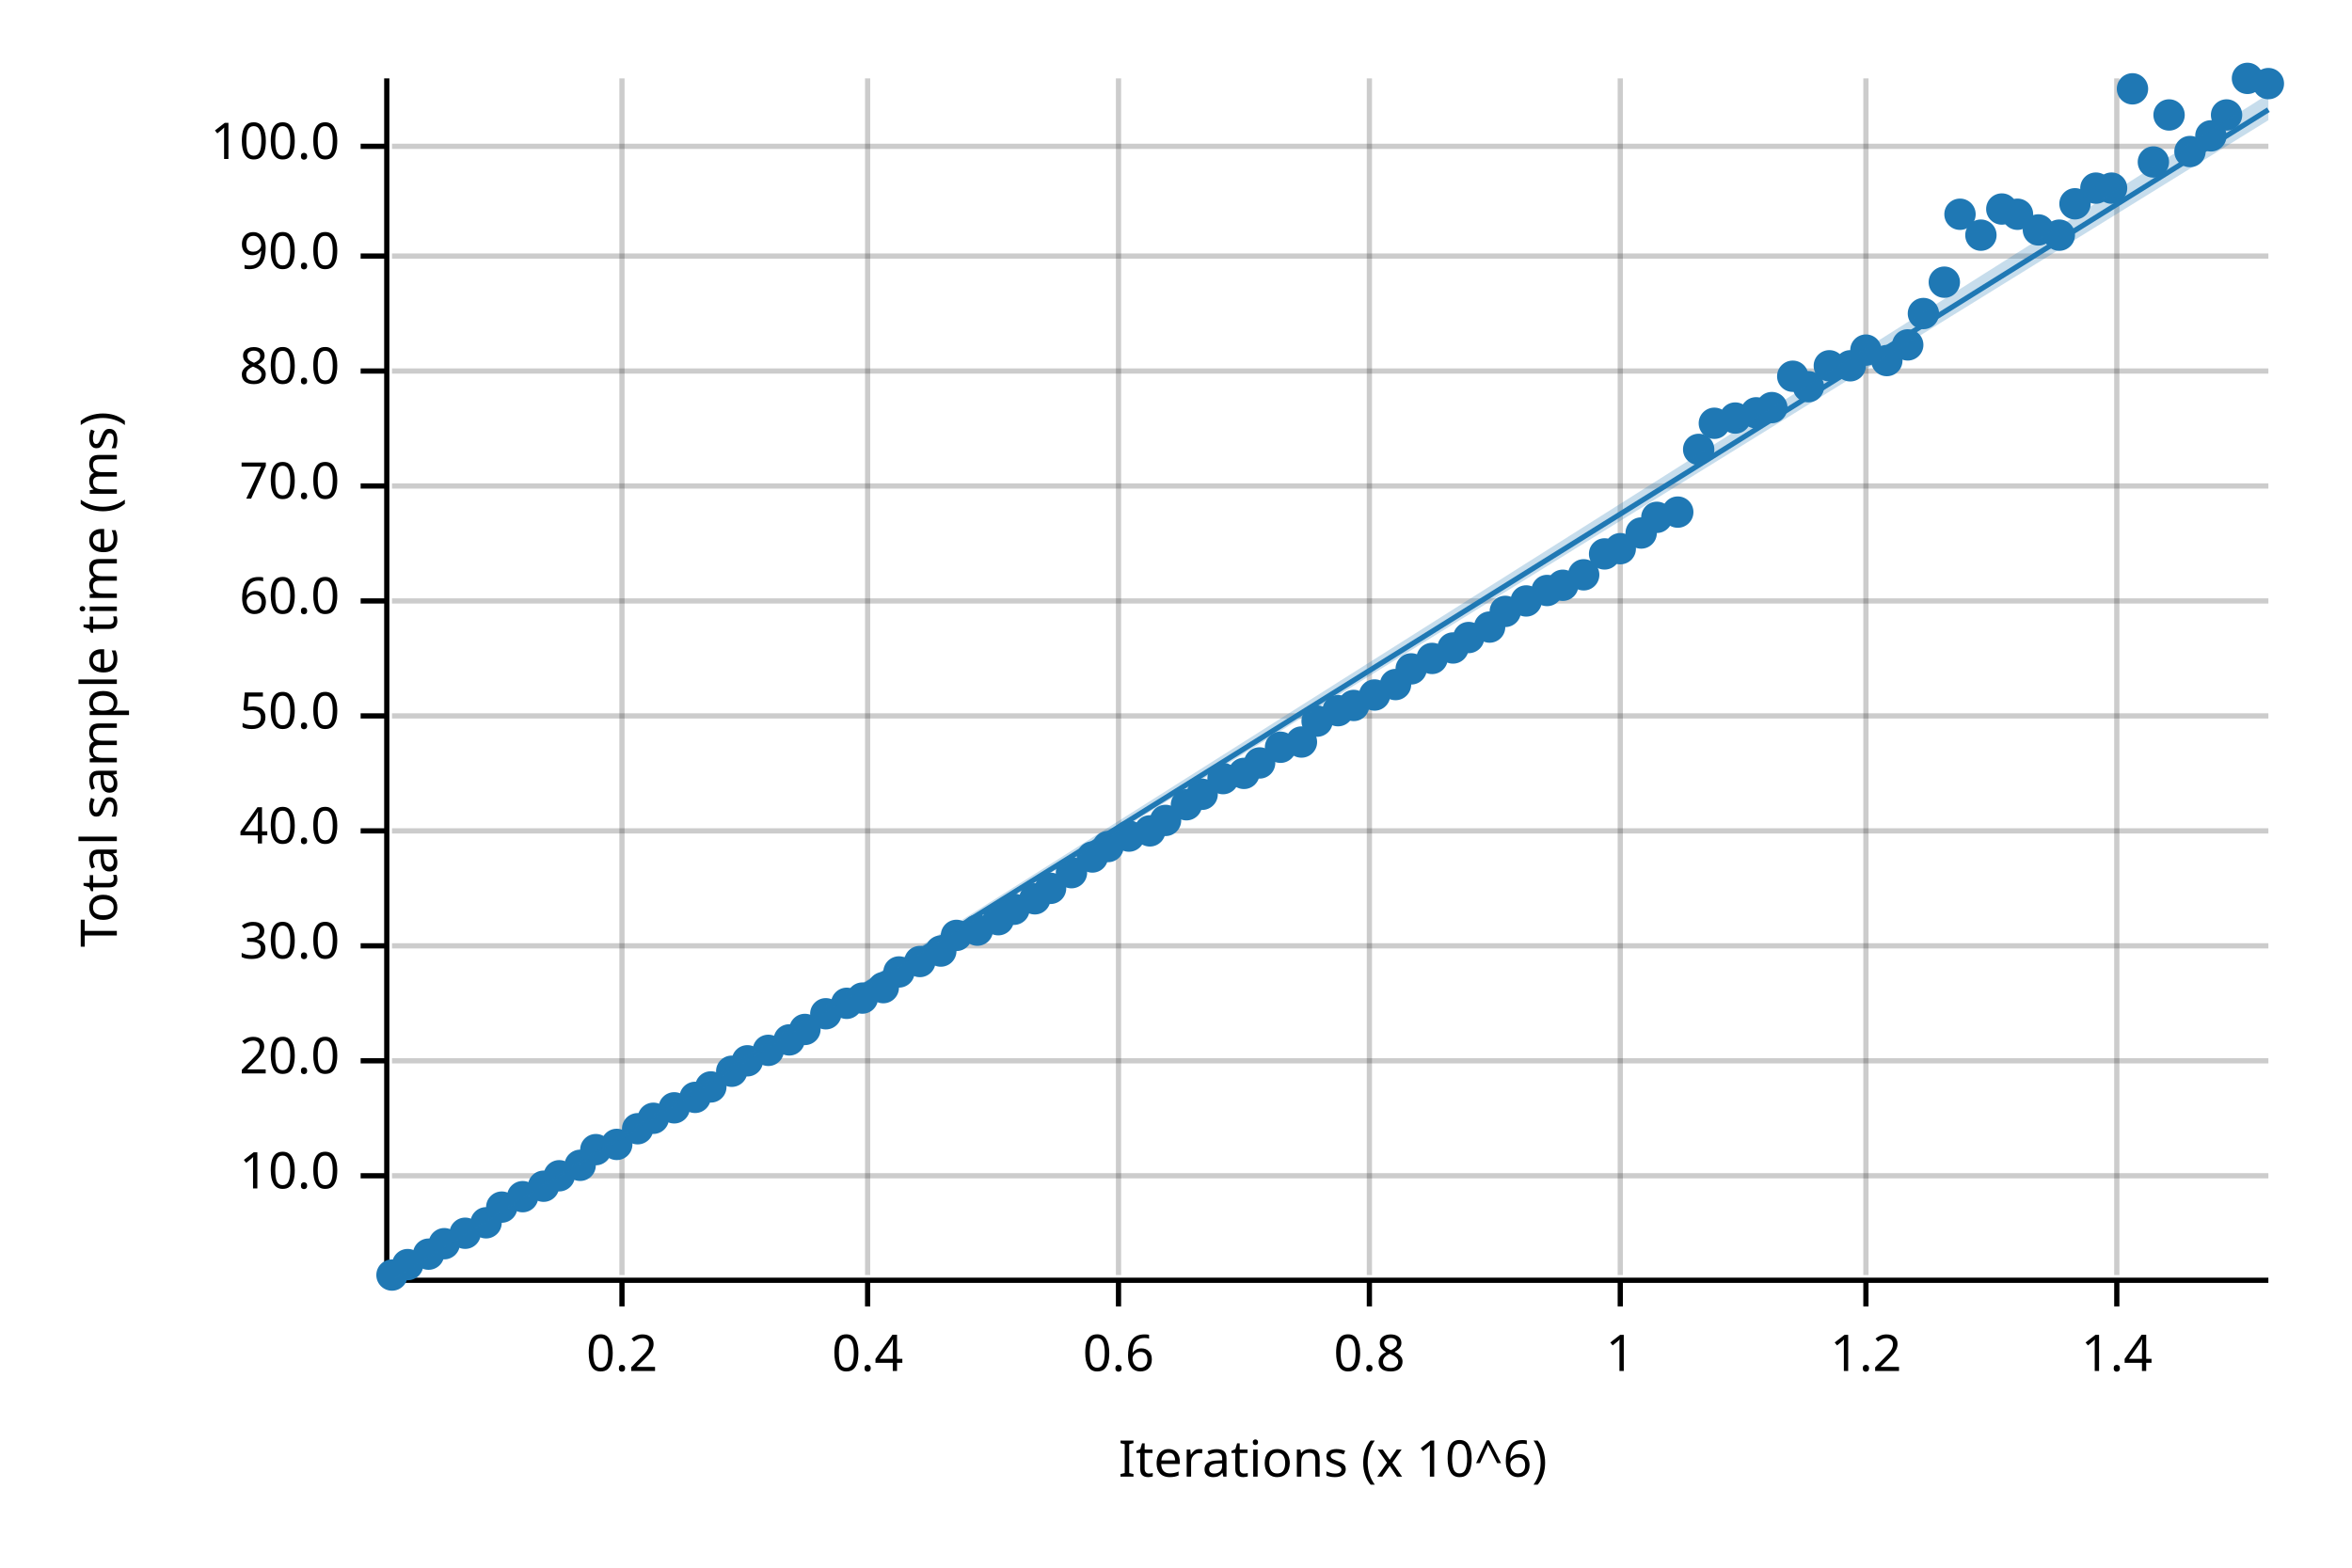
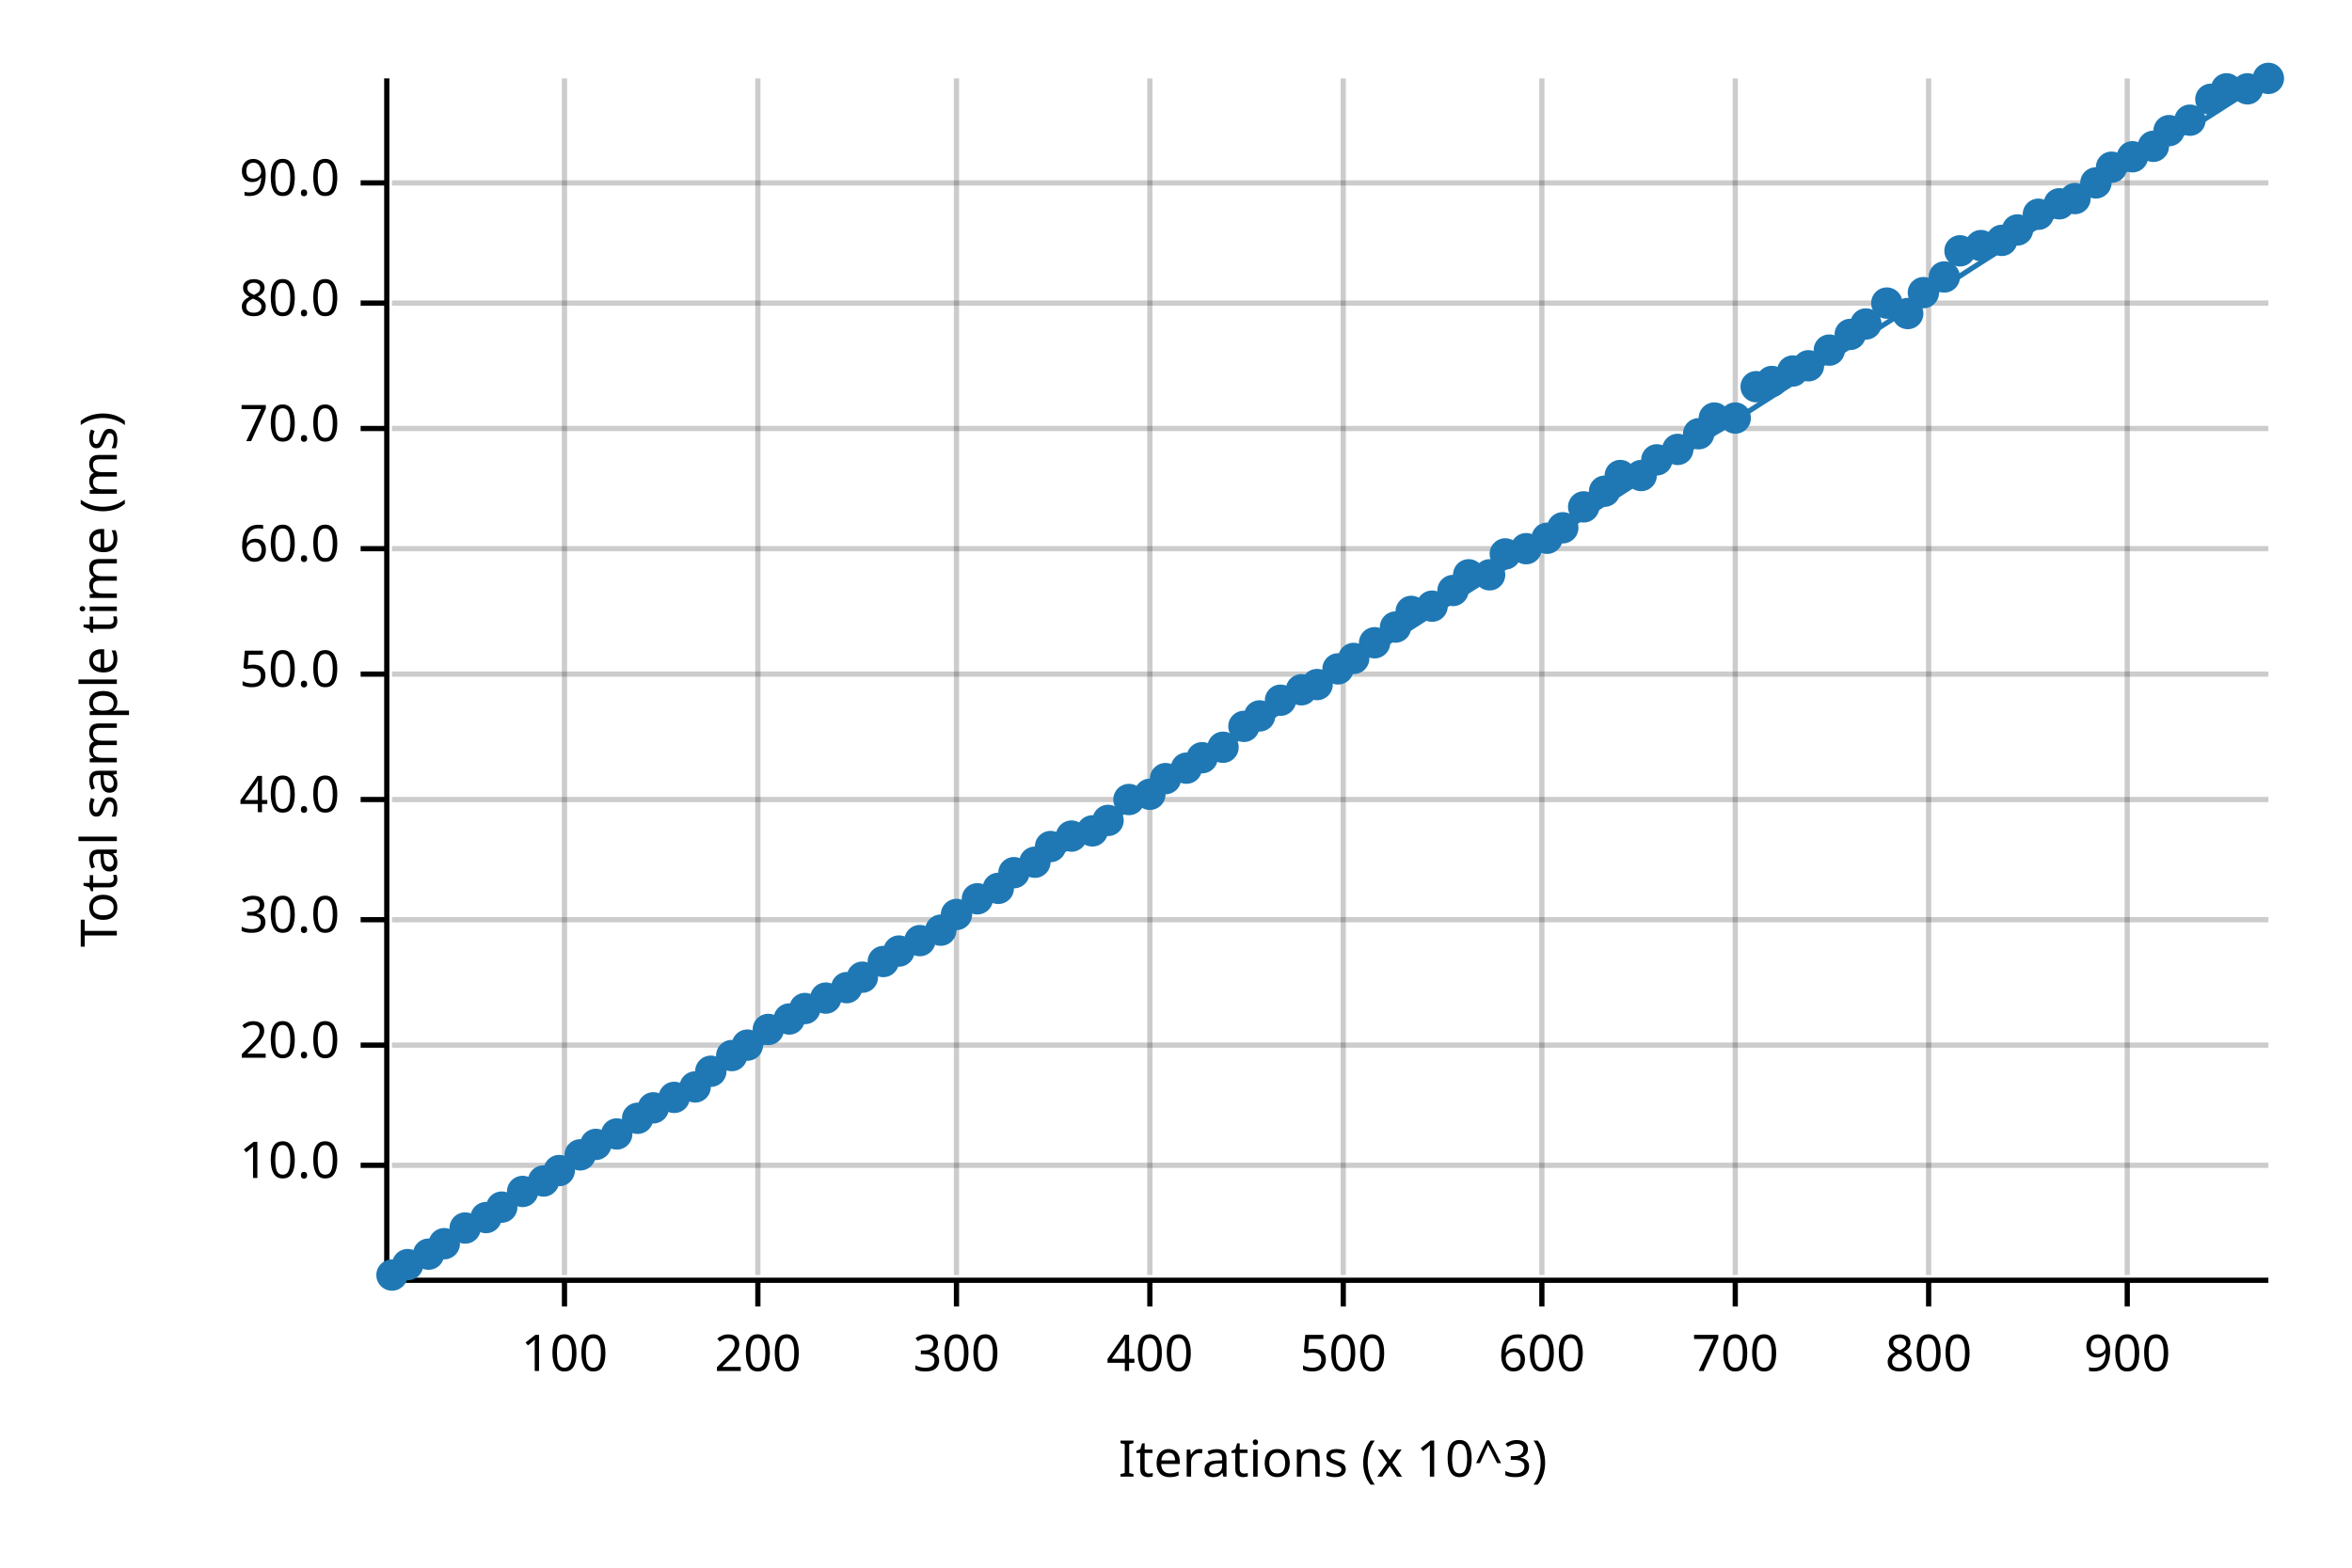
<svg xmlns="http://www.w3.org/2000/svg" width="450" height="300" viewBox="0 0 450 300">
  <text x="15" y="130" dy="0.76em" text-anchor="middle" font-family="sans-serif" font-size="9.677" opacity="1" fill="#000000" transform="rotate(270, 15, 130)">
Total sample time (ms)
</text>
  <text x="255" y="285" dy="-0.5ex" text-anchor="middle" font-family="sans-serif" font-size="9.677" opacity="1" fill="#000000">
- Iterations (x 10^6)
- </text>
-   <line opacity="0.2" stroke="#000000" stroke-width="1" x1="119" y1="244" x2="119" y2="15" />
-   <line opacity="0.2" stroke="#000000" stroke-width="1" x1="166" y1="244" x2="166" y2="15" />
-   <line opacity="0.2" stroke="#000000" stroke-width="1" x1="214" y1="244" x2="214" y2="15" />
-   <line opacity="0.2" stroke="#000000" stroke-width="1" x1="262" y1="244" x2="262" y2="15" />
-   <line opacity="0.2" stroke="#000000" stroke-width="1" x1="310" y1="244" x2="310" y2="15" />
-   <line opacity="0.2" stroke="#000000" stroke-width="1" x1="357" y1="244" x2="357" y2="15" />
-   <line opacity="0.2" stroke="#000000" stroke-width="1" x1="405" y1="244" x2="405" y2="15" />
-   <line opacity="0.2" stroke="#000000" stroke-width="1" x1="75" y1="225" x2="434" y2="225" />
-   <line opacity="0.2" stroke="#000000" stroke-width="1" x1="75" y1="203" x2="434" y2="203" />
-   <line opacity="0.2" stroke="#000000" stroke-width="1" x1="75" y1="181" x2="434" y2="181" />
-   <line opacity="0.2" stroke="#000000" stroke-width="1" x1="75" y1="159" x2="434" y2="159" />
-   <line opacity="0.2" stroke="#000000" stroke-width="1" x1="75" y1="137" x2="434" y2="137" />
-   <line opacity="0.2" stroke="#000000" stroke-width="1" x1="75" y1="115" x2="434" y2="115" />
-   <line opacity="0.2" stroke="#000000" stroke-width="1" x1="75" y1="93" x2="434" y2="93" />
-   <line opacity="0.2" stroke="#000000" stroke-width="1" x1="75" y1="71" x2="434" y2="71" />
-   <line opacity="0.2" stroke="#000000" stroke-width="1" x1="75" y1="49" x2="434" y2="49" />
-   <line opacity="0.2" stroke="#000000" stroke-width="1" x1="75" y1="28" x2="434" y2="28" />
+ Iterations (x 10^3)
+ </text>
+   <line opacity="0.2" stroke="#000000" stroke-width="1" x1="108" y1="244" x2="108" y2="15" />
+   <line opacity="0.2" stroke="#000000" stroke-width="1" x1="145" y1="244" x2="145" y2="15" />
+   <line opacity="0.2" stroke="#000000" stroke-width="1" x1="183" y1="244" x2="183" y2="15" />
+   <line opacity="0.2" stroke="#000000" stroke-width="1" x1="220" y1="244" x2="220" y2="15" />
+   <line opacity="0.2" stroke="#000000" stroke-width="1" x1="257" y1="244" x2="257" y2="15" />
+   <line opacity="0.2" stroke="#000000" stroke-width="1" x1="295" y1="244" x2="295" y2="15" />
+   <line opacity="0.2" stroke="#000000" stroke-width="1" x1="332" y1="244" x2="332" y2="15" />
+   <line opacity="0.2" stroke="#000000" stroke-width="1" x1="369" y1="244" x2="369" y2="15" />
+   <line opacity="0.2" stroke="#000000" stroke-width="1" x1="407" y1="244" x2="407" y2="15" />
+   <line opacity="0.2" stroke="#000000" stroke-width="1" x1="75" y1="223" x2="434" y2="223" />
+   <line opacity="0.2" stroke="#000000" stroke-width="1" x1="75" y1="200" x2="434" y2="200" />
+   <line opacity="0.2" stroke="#000000" stroke-width="1" x1="75" y1="176" x2="434" y2="176" />
+   <line opacity="0.2" stroke="#000000" stroke-width="1" x1="75" y1="153" x2="434" y2="153" />
+   <line opacity="0.2" stroke="#000000" stroke-width="1" x1="75" y1="129" x2="434" y2="129" />
+   <line opacity="0.2" stroke="#000000" stroke-width="1" x1="75" y1="105" x2="434" y2="105" />
+   <line opacity="0.2" stroke="#000000" stroke-width="1" x1="75" y1="82" x2="434" y2="82" />
+   <line opacity="0.2" stroke="#000000" stroke-width="1" x1="75" y1="58" x2="434" y2="58" />
+   <line opacity="0.2" stroke="#000000" stroke-width="1" x1="75" y1="35" x2="434" y2="35" />
  <polyline fill="none" opacity="1" stroke="#000000" stroke-width="1" points="74,15 74,244 " />
-   <text x="65" y="225" dy="0.5ex" text-anchor="end" font-family="sans-serif" font-size="9.677" opacity="1" fill="#000000">
+   <text x="65" y="223" dy="0.5ex" text-anchor="end" font-family="sans-serif" font-size="9.677" opacity="1" fill="#000000">
10.0
</text>
-   <polyline fill="none" opacity="1" stroke="#000000" stroke-width="1" points="69,225 74,225 " />
-   <text x="65" y="203" dy="0.5ex" text-anchor="end" font-family="sans-serif" font-size="9.677" opacity="1" fill="#000000">
+   <polyline fill="none" opacity="1" stroke="#000000" stroke-width="1" points="69,223 74,223 " />
+   <text x="65" y="200" dy="0.5ex" text-anchor="end" font-family="sans-serif" font-size="9.677" opacity="1" fill="#000000">
20.0
</text>
-   <polyline fill="none" opacity="1" stroke="#000000" stroke-width="1" points="69,203 74,203 " />
-   <text x="65" y="181" dy="0.5ex" text-anchor="end" font-family="sans-serif" font-size="9.677" opacity="1" fill="#000000">
+   <polyline fill="none" opacity="1" stroke="#000000" stroke-width="1" points="69,200 74,200 " />
+   <text x="65" y="176" dy="0.5ex" text-anchor="end" font-family="sans-serif" font-size="9.677" opacity="1" fill="#000000">
30.0
</text>
-   <polyline fill="none" opacity="1" stroke="#000000" stroke-width="1" points="69,181 74,181 " />
-   <text x="65" y="159" dy="0.5ex" text-anchor="end" font-family="sans-serif" font-size="9.677" opacity="1" fill="#000000">
+   <polyline fill="none" opacity="1" stroke="#000000" stroke-width="1" points="69,176 74,176 " />
+   <text x="65" y="153" dy="0.5ex" text-anchor="end" font-family="sans-serif" font-size="9.677" opacity="1" fill="#000000">
40.0
</text>
-   <polyline fill="none" opacity="1" stroke="#000000" stroke-width="1" points="69,159 74,159 " />
-   <text x="65" y="137" dy="0.5ex" text-anchor="end" font-family="sans-serif" font-size="9.677" opacity="1" fill="#000000">
+   <polyline fill="none" opacity="1" stroke="#000000" stroke-width="1" points="69,153 74,153 " />
+   <text x="65" y="129" dy="0.5ex" text-anchor="end" font-family="sans-serif" font-size="9.677" opacity="1" fill="#000000">
50.0
</text>
-   <polyline fill="none" opacity="1" stroke="#000000" stroke-width="1" points="69,137 74,137 " />
-   <text x="65" y="115" dy="0.5ex" text-anchor="end" font-family="sans-serif" font-size="9.677" opacity="1" fill="#000000">
+   <polyline fill="none" opacity="1" stroke="#000000" stroke-width="1" points="69,129 74,129 " />
+   <text x="65" y="105" dy="0.5ex" text-anchor="end" font-family="sans-serif" font-size="9.677" opacity="1" fill="#000000">
60.0
</text>
-   <polyline fill="none" opacity="1" stroke="#000000" stroke-width="1" points="69,115 74,115 " />
-   <text x="65" y="93" dy="0.5ex" text-anchor="end" font-family="sans-serif" font-size="9.677" opacity="1" fill="#000000">
+   <polyline fill="none" opacity="1" stroke="#000000" stroke-width="1" points="69,105 74,105 " />
+   <text x="65" y="82" dy="0.5ex" text-anchor="end" font-family="sans-serif" font-size="9.677" opacity="1" fill="#000000">
70.0
</text>
-   <polyline fill="none" opacity="1" stroke="#000000" stroke-width="1" points="69,93 74,93 " />
-   <text x="65" y="71" dy="0.5ex" text-anchor="end" font-family="sans-serif" font-size="9.677" opacity="1" fill="#000000">
+   <polyline fill="none" opacity="1" stroke="#000000" stroke-width="1" points="69,82 74,82 " />
+   <text x="65" y="58" dy="0.5ex" text-anchor="end" font-family="sans-serif" font-size="9.677" opacity="1" fill="#000000">
80.0
</text>
-   <polyline fill="none" opacity="1" stroke="#000000" stroke-width="1" points="69,71 74,71 " />
-   <text x="65" y="49" dy="0.5ex" text-anchor="end" font-family="sans-serif" font-size="9.677" opacity="1" fill="#000000">
+   <polyline fill="none" opacity="1" stroke="#000000" stroke-width="1" points="69,58 74,58 " />
+   <text x="65" y="35" dy="0.5ex" text-anchor="end" font-family="sans-serif" font-size="9.677" opacity="1" fill="#000000">
90.0
</text>
-   <polyline fill="none" opacity="1" stroke="#000000" stroke-width="1" points="69,49 74,49 " />
-   <text x="65" y="28" dy="0.5ex" text-anchor="end" font-family="sans-serif" font-size="9.677" opacity="1" fill="#000000">
- 100.0
- </text>
-   <polyline fill="none" opacity="1" stroke="#000000" stroke-width="1" points="69,28 74,28 " />
+   <polyline fill="none" opacity="1" stroke="#000000" stroke-width="1" points="69,35 74,35 " />
  <polyline fill="none" opacity="1" stroke="#000000" stroke-width="1" points="75,245 434,245 " />
-   <text x="119" y="255" dy="0.76em" text-anchor="middle" font-family="sans-serif" font-size="9.677" opacity="1" fill="#000000">
- 0.2
- </text>
-   <polyline fill="none" opacity="1" stroke="#000000" stroke-width="1" points="119,245 119,250 " />
-   <text x="166" y="255" dy="0.76em" text-anchor="middle" font-family="sans-serif" font-size="9.677" opacity="1" fill="#000000">
- 0.4
- </text>
-   <polyline fill="none" opacity="1" stroke="#000000" stroke-width="1" points="166,245 166,250 " />
-   <text x="214" y="255" dy="0.76em" text-anchor="middle" font-family="sans-serif" font-size="9.677" opacity="1" fill="#000000">
- 0.6
- </text>
-   <polyline fill="none" opacity="1" stroke="#000000" stroke-width="1" points="214,245 214,250 " />
-   <text x="262" y="255" dy="0.76em" text-anchor="middle" font-family="sans-serif" font-size="9.677" opacity="1" fill="#000000">
- 0.8
- </text>
-   <polyline fill="none" opacity="1" stroke="#000000" stroke-width="1" points="262,245 262,250 " />
-   <text x="310" y="255" dy="0.76em" text-anchor="middle" font-family="sans-serif" font-size="9.677" opacity="1" fill="#000000">
- 1
- </text>
-   <polyline fill="none" opacity="1" stroke="#000000" stroke-width="1" points="310,245 310,250 " />
-   <text x="357" y="255" dy="0.76em" text-anchor="middle" font-family="sans-serif" font-size="9.677" opacity="1" fill="#000000">
- 1.2
- </text>
-   <polyline fill="none" opacity="1" stroke="#000000" stroke-width="1" points="357,245 357,250 " />
-   <text x="405" y="255" dy="0.76em" text-anchor="middle" font-family="sans-serif" font-size="9.677" opacity="1" fill="#000000">
- 1.4
- </text>
-   <polyline fill="none" opacity="1" stroke="#000000" stroke-width="1" points="405,245 405,250 " />
+   <text x="108" y="255" dy="0.76em" text-anchor="middle" font-family="sans-serif" font-size="9.677" opacity="1" fill="#000000">
+ 100
+ </text>
+   <polyline fill="none" opacity="1" stroke="#000000" stroke-width="1" points="108,245 108,250 " />
+   <text x="145" y="255" dy="0.76em" text-anchor="middle" font-family="sans-serif" font-size="9.677" opacity="1" fill="#000000">
+ 200
+ </text>
+   <polyline fill="none" opacity="1" stroke="#000000" stroke-width="1" points="145,245 145,250 " />
+   <text x="183" y="255" dy="0.76em" text-anchor="middle" font-family="sans-serif" font-size="9.677" opacity="1" fill="#000000">
+ 300
+ </text>
+   <polyline fill="none" opacity="1" stroke="#000000" stroke-width="1" points="183,245 183,250 " />
+   <text x="220" y="255" dy="0.76em" text-anchor="middle" font-family="sans-serif" font-size="9.677" opacity="1" fill="#000000">
+ 400
+ </text>
+   <polyline fill="none" opacity="1" stroke="#000000" stroke-width="1" points="220,245 220,250 " />
+   <text x="257" y="255" dy="0.76em" text-anchor="middle" font-family="sans-serif" font-size="9.677" opacity="1" fill="#000000">
+ 500
+ </text>
+   <polyline fill="none" opacity="1" stroke="#000000" stroke-width="1" points="257,245 257,250 " />
+   <text x="295" y="255" dy="0.76em" text-anchor="middle" font-family="sans-serif" font-size="9.677" opacity="1" fill="#000000">
+ 600
+ </text>
+   <polyline fill="none" opacity="1" stroke="#000000" stroke-width="1" points="295,245 295,250 " />
+   <text x="332" y="255" dy="0.76em" text-anchor="middle" font-family="sans-serif" font-size="9.677" opacity="1" fill="#000000">
+ 700
+ </text>
+   <polyline fill="none" opacity="1" stroke="#000000" stroke-width="1" points="332,245 332,250 " />
+   <text x="369" y="255" dy="0.76em" text-anchor="middle" font-family="sans-serif" font-size="9.677" opacity="1" fill="#000000">
+ 800
+ </text>
+   <polyline fill="none" opacity="1" stroke="#000000" stroke-width="1" points="369,245 369,250 " />
+   <text x="407" y="255" dy="0.76em" text-anchor="middle" font-family="sans-serif" font-size="9.677" opacity="1" fill="#000000">
+ 900
+ </text>
+   <polyline fill="none" opacity="1" stroke="#000000" stroke-width="1" points="407,245 407,250 " />
  <circle cx="75" cy="244" r="3" opacity="1" fill="#1F78B4" stroke="none" stroke-width="1" />
  <circle cx="78" cy="242" r="3" opacity="1" fill="#1F78B4" stroke="none" stroke-width="1" />
  <circle cx="82" cy="240" r="3" opacity="1" fill="#1F78B4" stroke="none" stroke-width="1" />
  <circle cx="85" cy="238" r="3" opacity="1" fill="#1F78B4" stroke="none" stroke-width="1" />
-   <circle cx="89" cy="236" r="3" opacity="1" fill="#1F78B4" stroke="none" stroke-width="1" />
-   <circle cx="93" cy="234" r="3" opacity="1" fill="#1F78B4" stroke="none" stroke-width="1" />
+   <circle cx="89" cy="235" r="3" opacity="1" fill="#1F78B4" stroke="none" stroke-width="1" />
+   <circle cx="93" cy="233" r="3" opacity="1" fill="#1F78B4" stroke="none" stroke-width="1" />
  <circle cx="96" cy="231" r="3" opacity="1" fill="#1F78B4" stroke="none" stroke-width="1" />
-   <circle cx="100" cy="229" r="3" opacity="1" fill="#1F78B4" stroke="none" stroke-width="1" />
-   <circle cx="104" cy="227" r="3" opacity="1" fill="#1F78B4" stroke="none" stroke-width="1" />
-   <circle cx="107" cy="225" r="3" opacity="1" fill="#1F78B4" stroke="none" stroke-width="1" />
-   <circle cx="111" cy="223" r="3" opacity="1" fill="#1F78B4" stroke="none" stroke-width="1" />
-   <circle cx="114" cy="220" r="3" opacity="1" fill="#1F78B4" stroke="none" stroke-width="1" />
-   <circle cx="118" cy="219" r="3" opacity="1" fill="#1F78B4" stroke="none" stroke-width="1" />
-   <circle cx="122" cy="216" r="3" opacity="1" fill="#1F78B4" stroke="none" stroke-width="1" />
-   <circle cx="125" cy="214" r="3" opacity="1" fill="#1F78B4" stroke="none" stroke-width="1" />
-   <circle cx="129" cy="212" r="3" opacity="1" fill="#1F78B4" stroke="none" stroke-width="1" />
-   <circle cx="133" cy="210" r="3" opacity="1" fill="#1F78B4" stroke="none" stroke-width="1" />
-   <circle cx="136" cy="208" r="3" opacity="1" fill="#1F78B4" stroke="none" stroke-width="1" />
-   <circle cx="140" cy="205" r="3" opacity="1" fill="#1F78B4" stroke="none" stroke-width="1" />
-   <circle cx="143" cy="203" r="3" opacity="1" fill="#1F78B4" stroke="none" stroke-width="1" />
-   <circle cx="147" cy="201" r="3" opacity="1" fill="#1F78B4" stroke="none" stroke-width="1" />
-   <circle cx="151" cy="199" r="3" opacity="1" fill="#1F78B4" stroke="none" stroke-width="1" />
-   <circle cx="154" cy="197" r="3" opacity="1" fill="#1F78B4" stroke="none" stroke-width="1" />
-   <circle cx="158" cy="194" r="3" opacity="1" fill="#1F78B4" stroke="none" stroke-width="1" />
-   <circle cx="162" cy="192" r="3" opacity="1" fill="#1F78B4" stroke="none" stroke-width="1" />
-   <circle cx="165" cy="191" r="3" opacity="1" fill="#1F78B4" stroke="none" stroke-width="1" />
-   <circle cx="169" cy="189" r="3" opacity="1" fill="#1F78B4" stroke="none" stroke-width="1" />
-   <circle cx="172" cy="186" r="3" opacity="1" fill="#1F78B4" stroke="none" stroke-width="1" />
-   <circle cx="176" cy="184" r="3" opacity="1" fill="#1F78B4" stroke="none" stroke-width="1" />
-   <circle cx="180" cy="182" r="3" opacity="1" fill="#1F78B4" stroke="none" stroke-width="1" />
-   <circle cx="183" cy="179" r="3" opacity="1" fill="#1F78B4" stroke="none" stroke-width="1" />
-   <circle cx="187" cy="178" r="3" opacity="1" fill="#1F78B4" stroke="none" stroke-width="1" />
-   <circle cx="191" cy="176" r="3" opacity="1" fill="#1F78B4" stroke="none" stroke-width="1" />
-   <circle cx="194" cy="174" r="3" opacity="1" fill="#1F78B4" stroke="none" stroke-width="1" />
-   <circle cx="198" cy="172" r="3" opacity="1" fill="#1F78B4" stroke="none" stroke-width="1" />
-   <circle cx="201" cy="170" r="3" opacity="1" fill="#1F78B4" stroke="none" stroke-width="1" />
-   <circle cx="205" cy="167" r="3" opacity="1" fill="#1F78B4" stroke="none" stroke-width="1" />
-   <circle cx="209" cy="164" r="3" opacity="1" fill="#1F78B4" stroke="none" stroke-width="1" />
-   <circle cx="212" cy="162" r="3" opacity="1" fill="#1F78B4" stroke="none" stroke-width="1" />
-   <circle cx="216" cy="160" r="3" opacity="1" fill="#1F78B4" stroke="none" stroke-width="1" />
-   <circle cx="220" cy="159" r="3" opacity="1" fill="#1F78B4" stroke="none" stroke-width="1" />
-   <circle cx="223" cy="157" r="3" opacity="1" fill="#1F78B4" stroke="none" stroke-width="1" />
-   <circle cx="227" cy="154" r="3" opacity="1" fill="#1F78B4" stroke="none" stroke-width="1" />
-   <circle cx="230" cy="152" r="3" opacity="1" fill="#1F78B4" stroke="none" stroke-width="1" />
-   <circle cx="234" cy="149" r="3" opacity="1" fill="#1F78B4" stroke="none" stroke-width="1" />
-   <circle cx="238" cy="148" r="3" opacity="1" fill="#1F78B4" stroke="none" stroke-width="1" />
-   <circle cx="241" cy="146" r="3" opacity="1" fill="#1F78B4" stroke="none" stroke-width="1" />
-   <circle cx="245" cy="143" r="3" opacity="1" fill="#1F78B4" stroke="none" stroke-width="1" />
-   <circle cx="249" cy="142" r="3" opacity="1" fill="#1F78B4" stroke="none" stroke-width="1" />
-   <circle cx="252" cy="138" r="3" opacity="1" fill="#1F78B4" stroke="none" stroke-width="1" />
-   <circle cx="256" cy="136" r="3" opacity="1" fill="#1F78B4" stroke="none" stroke-width="1" />
-   <circle cx="259" cy="135" r="3" opacity="1" fill="#1F78B4" stroke="none" stroke-width="1" />
-   <circle cx="263" cy="133" r="3" opacity="1" fill="#1F78B4" stroke="none" stroke-width="1" />
-   <circle cx="267" cy="131" r="3" opacity="1" fill="#1F78B4" stroke="none" stroke-width="1" />
-   <circle cx="270" cy="128" r="3" opacity="1" fill="#1F78B4" stroke="none" stroke-width="1" />
-   <circle cx="274" cy="126" r="3" opacity="1" fill="#1F78B4" stroke="none" stroke-width="1" />
-   <circle cx="278" cy="124" r="3" opacity="1" fill="#1F78B4" stroke="none" stroke-width="1" />
-   <circle cx="281" cy="122" r="3" opacity="1" fill="#1F78B4" stroke="none" stroke-width="1" />
-   <circle cx="285" cy="120" r="3" opacity="1" fill="#1F78B4" stroke="none" stroke-width="1" />
-   <circle cx="288" cy="117" r="3" opacity="1" fill="#1F78B4" stroke="none" stroke-width="1" />
-   <circle cx="292" cy="115" r="3" opacity="1" fill="#1F78B4" stroke="none" stroke-width="1" />
-   <circle cx="296" cy="113" r="3" opacity="1" fill="#1F78B4" stroke="none" stroke-width="1" />
-   <circle cx="299" cy="112" r="3" opacity="1" fill="#1F78B4" stroke="none" stroke-width="1" />
-   <circle cx="303" cy="110" r="3" opacity="1" fill="#1F78B4" stroke="none" stroke-width="1" />
-   <circle cx="307" cy="106" r="3" opacity="1" fill="#1F78B4" stroke="none" stroke-width="1" />
-   <circle cx="310" cy="105" r="3" opacity="1" fill="#1F78B4" stroke="none" stroke-width="1" />
-   <circle cx="314" cy="102" r="3" opacity="1" fill="#1F78B4" stroke="none" stroke-width="1" />
-   <circle cx="317" cy="99" r="3" opacity="1" fill="#1F78B4" stroke="none" stroke-width="1" />
-   <circle cx="321" cy="98" r="3" opacity="1" fill="#1F78B4" stroke="none" stroke-width="1" />
-   <circle cx="325" cy="86" r="3" opacity="1" fill="#1F78B4" stroke="none" stroke-width="1" />
-   <circle cx="328" cy="81" r="3" opacity="1" fill="#1F78B4" stroke="none" stroke-width="1" />
+   <circle cx="100" cy="228" r="3" opacity="1" fill="#1F78B4" stroke="none" stroke-width="1" />
+   <circle cx="104" cy="226" r="3" opacity="1" fill="#1F78B4" stroke="none" stroke-width="1" />
+   <circle cx="107" cy="224" r="3" opacity="1" fill="#1F78B4" stroke="none" stroke-width="1" />
+   <circle cx="111" cy="221" r="3" opacity="1" fill="#1F78B4" stroke="none" stroke-width="1" />
+   <circle cx="114" cy="219" r="3" opacity="1" fill="#1F78B4" stroke="none" stroke-width="1" />
+   <circle cx="118" cy="217" r="3" opacity="1" fill="#1F78B4" stroke="none" stroke-width="1" />
+   <circle cx="122" cy="214" r="3" opacity="1" fill="#1F78B4" stroke="none" stroke-width="1" />
+   <circle cx="125" cy="212" r="3" opacity="1" fill="#1F78B4" stroke="none" stroke-width="1" />
+   <circle cx="129" cy="210" r="3" opacity="1" fill="#1F78B4" stroke="none" stroke-width="1" />
+   <circle cx="133" cy="208" r="3" opacity="1" fill="#1F78B4" stroke="none" stroke-width="1" />
+   <circle cx="136" cy="205" r="3" opacity="1" fill="#1F78B4" stroke="none" stroke-width="1" />
+   <circle cx="140" cy="202" r="3" opacity="1" fill="#1F78B4" stroke="none" stroke-width="1" />
+   <circle cx="143" cy="200" r="3" opacity="1" fill="#1F78B4" stroke="none" stroke-width="1" />
+   <circle cx="147" cy="197" r="3" opacity="1" fill="#1F78B4" stroke="none" stroke-width="1" />
+   <circle cx="151" cy="195" r="3" opacity="1" fill="#1F78B4" stroke="none" stroke-width="1" />
+   <circle cx="154" cy="193" r="3" opacity="1" fill="#1F78B4" stroke="none" stroke-width="1" />
+   <circle cx="158" cy="191" r="3" opacity="1" fill="#1F78B4" stroke="none" stroke-width="1" />
+   <circle cx="162" cy="189" r="3" opacity="1" fill="#1F78B4" stroke="none" stroke-width="1" />
+   <circle cx="165" cy="187" r="3" opacity="1" fill="#1F78B4" stroke="none" stroke-width="1" />
+   <circle cx="169" cy="184" r="3" opacity="1" fill="#1F78B4" stroke="none" stroke-width="1" />
+   <circle cx="172" cy="182" r="3" opacity="1" fill="#1F78B4" stroke="none" stroke-width="1" />
+   <circle cx="176" cy="180" r="3" opacity="1" fill="#1F78B4" stroke="none" stroke-width="1" />
+   <circle cx="180" cy="178" r="3" opacity="1" fill="#1F78B4" stroke="none" stroke-width="1" />
+   <circle cx="183" cy="175" r="3" opacity="1" fill="#1F78B4" stroke="none" stroke-width="1" />
+   <circle cx="187" cy="172" r="3" opacity="1" fill="#1F78B4" stroke="none" stroke-width="1" />
+   <circle cx="191" cy="170" r="3" opacity="1" fill="#1F78B4" stroke="none" stroke-width="1" />
+   <circle cx="194" cy="167" r="3" opacity="1" fill="#1F78B4" stroke="none" stroke-width="1" />
+   <circle cx="198" cy="165" r="3" opacity="1" fill="#1F78B4" stroke="none" stroke-width="1" />
+   <circle cx="201" cy="162" r="3" opacity="1" fill="#1F78B4" stroke="none" stroke-width="1" />
+   <circle cx="205" cy="160" r="3" opacity="1" fill="#1F78B4" stroke="none" stroke-width="1" />
+   <circle cx="209" cy="159" r="3" opacity="1" fill="#1F78B4" stroke="none" stroke-width="1" />
+   <circle cx="212" cy="157" r="3" opacity="1" fill="#1F78B4" stroke="none" stroke-width="1" />
+   <circle cx="216" cy="153" r="3" opacity="1" fill="#1F78B4" stroke="none" stroke-width="1" />
+   <circle cx="220" cy="152" r="3" opacity="1" fill="#1F78B4" stroke="none" stroke-width="1" />
+   <circle cx="223" cy="149" r="3" opacity="1" fill="#1F78B4" stroke="none" stroke-width="1" />
+   <circle cx="227" cy="147" r="3" opacity="1" fill="#1F78B4" stroke="none" stroke-width="1" />
+   <circle cx="230" cy="145" r="3" opacity="1" fill="#1F78B4" stroke="none" stroke-width="1" />
+   <circle cx="234" cy="143" r="3" opacity="1" fill="#1F78B4" stroke="none" stroke-width="1" />
+   <circle cx="238" cy="139" r="3" opacity="1" fill="#1F78B4" stroke="none" stroke-width="1" />
+   <circle cx="241" cy="137" r="3" opacity="1" fill="#1F78B4" stroke="none" stroke-width="1" />
+   <circle cx="245" cy="134" r="3" opacity="1" fill="#1F78B4" stroke="none" stroke-width="1" />
+   <circle cx="249" cy="132" r="3" opacity="1" fill="#1F78B4" stroke="none" stroke-width="1" />
+   <circle cx="252" cy="131" r="3" opacity="1" fill="#1F78B4" stroke="none" stroke-width="1" />
+   <circle cx="256" cy="128" r="3" opacity="1" fill="#1F78B4" stroke="none" stroke-width="1" />
+   <circle cx="259" cy="126" r="3" opacity="1" fill="#1F78B4" stroke="none" stroke-width="1" />
+   <circle cx="263" cy="123" r="3" opacity="1" fill="#1F78B4" stroke="none" stroke-width="1" />
+   <circle cx="267" cy="120" r="3" opacity="1" fill="#1F78B4" stroke="none" stroke-width="1" />
+   <circle cx="270" cy="117" r="3" opacity="1" fill="#1F78B4" stroke="none" stroke-width="1" />
+   <circle cx="274" cy="116" r="3" opacity="1" fill="#1F78B4" stroke="none" stroke-width="1" />
+   <circle cx="278" cy="113" r="3" opacity="1" fill="#1F78B4" stroke="none" stroke-width="1" />
+   <circle cx="281" cy="110" r="3" opacity="1" fill="#1F78B4" stroke="none" stroke-width="1" />
+   <circle cx="285" cy="110" r="3" opacity="1" fill="#1F78B4" stroke="none" stroke-width="1" />
+   <circle cx="288" cy="106" r="3" opacity="1" fill="#1F78B4" stroke="none" stroke-width="1" />
+   <circle cx="292" cy="105" r="3" opacity="1" fill="#1F78B4" stroke="none" stroke-width="1" />
+   <circle cx="296" cy="103" r="3" opacity="1" fill="#1F78B4" stroke="none" stroke-width="1" />
+   <circle cx="299" cy="101" r="3" opacity="1" fill="#1F78B4" stroke="none" stroke-width="1" />
+   <circle cx="303" cy="97" r="3" opacity="1" fill="#1F78B4" stroke="none" stroke-width="1" />
+   <circle cx="307" cy="94" r="3" opacity="1" fill="#1F78B4" stroke="none" stroke-width="1" />
+   <circle cx="310" cy="91" r="3" opacity="1" fill="#1F78B4" stroke="none" stroke-width="1" />
+   <circle cx="314" cy="91" r="3" opacity="1" fill="#1F78B4" stroke="none" stroke-width="1" />
+   <circle cx="317" cy="88" r="3" opacity="1" fill="#1F78B4" stroke="none" stroke-width="1" />
+   <circle cx="321" cy="86" r="3" opacity="1" fill="#1F78B4" stroke="none" stroke-width="1" />
+   <circle cx="325" cy="83" r="3" opacity="1" fill="#1F78B4" stroke="none" stroke-width="1" />
+   <circle cx="328" cy="80" r="3" opacity="1" fill="#1F78B4" stroke="none" stroke-width="1" />
  <circle cx="332" cy="80" r="3" opacity="1" fill="#1F78B4" stroke="none" stroke-width="1" />
-   <circle cx="336" cy="79" r="3" opacity="1" fill="#1F78B4" stroke="none" stroke-width="1" />
-   <circle cx="339" cy="78" r="3" opacity="1" fill="#1F78B4" stroke="none" stroke-width="1" />
-   <circle cx="343" cy="72" r="3" opacity="1" fill="#1F78B4" stroke="none" stroke-width="1" />
-   <circle cx="346" cy="74" r="3" opacity="1" fill="#1F78B4" stroke="none" stroke-width="1" />
-   <circle cx="350" cy="70" r="3" opacity="1" fill="#1F78B4" stroke="none" stroke-width="1" />
-   <circle cx="354" cy="70" r="3" opacity="1" fill="#1F78B4" stroke="none" stroke-width="1" />
-   <circle cx="357" cy="67" r="3" opacity="1" fill="#1F78B4" stroke="none" stroke-width="1" />
-   <circle cx="361" cy="69" r="3" opacity="1" fill="#1F78B4" stroke="none" stroke-width="1" />
-   <circle cx="365" cy="66" r="3" opacity="1" fill="#1F78B4" stroke="none" stroke-width="1" />
-   <circle cx="368" cy="60" r="3" opacity="1" fill="#1F78B4" stroke="none" stroke-width="1" />
-   <circle cx="372" cy="54" r="3" opacity="1" fill="#1F78B4" stroke="none" stroke-width="1" />
-   <circle cx="375" cy="41" r="3" opacity="1" fill="#1F78B4" stroke="none" stroke-width="1" />
-   <circle cx="379" cy="45" r="3" opacity="1" fill="#1F78B4" stroke="none" stroke-width="1" />
-   <circle cx="383" cy="40" r="3" opacity="1" fill="#1F78B4" stroke="none" stroke-width="1" />
-   <circle cx="386" cy="41" r="3" opacity="1" fill="#1F78B4" stroke="none" stroke-width="1" />
-   <circle cx="390" cy="44" r="3" opacity="1" fill="#1F78B4" stroke="none" stroke-width="1" />
-   <circle cx="394" cy="45" r="3" opacity="1" fill="#1F78B4" stroke="none" stroke-width="1" />
-   <circle cx="397" cy="39" r="3" opacity="1" fill="#1F78B4" stroke="none" stroke-width="1" />
-   <circle cx="401" cy="36" r="3" opacity="1" fill="#1F78B4" stroke="none" stroke-width="1" />
-   <circle cx="404" cy="36" r="3" opacity="1" fill="#1F78B4" stroke="none" stroke-width="1" />
-   <circle cx="408" cy="17" r="3" opacity="1" fill="#1F78B4" stroke="none" stroke-width="1" />
-   <circle cx="412" cy="31" r="3" opacity="1" fill="#1F78B4" stroke="none" stroke-width="1" />
-   <circle cx="415" cy="22" r="3" opacity="1" fill="#1F78B4" stroke="none" stroke-width="1" />
-   <circle cx="419" cy="29" r="3" opacity="1" fill="#1F78B4" stroke="none" stroke-width="1" />
-   <circle cx="423" cy="26" r="3" opacity="1" fill="#1F78B4" stroke="none" stroke-width="1" />
-   <circle cx="426" cy="22" r="3" opacity="1" fill="#1F78B4" stroke="none" stroke-width="1" />
-   <circle cx="430" cy="15" r="3" opacity="1" fill="#1F78B4" stroke="none" stroke-width="1" />
-   <circle cx="434" cy="16" r="3" opacity="1" fill="#1F78B4" stroke="none" stroke-width="1" />
-   <polyline fill="none" opacity="1" stroke="#1F78B4" stroke-width="1" points="75,245 434,21 " />
-   <polygon opacity="0.25" fill="#1F78B4" points="75,245 434,23 434,18 " />
+   <circle cx="336" cy="74" r="3" opacity="1" fill="#1F78B4" stroke="none" stroke-width="1" />
+   <circle cx="339" cy="73" r="3" opacity="1" fill="#1F78B4" stroke="none" stroke-width="1" />
+   <circle cx="343" cy="71" r="3" opacity="1" fill="#1F78B4" stroke="none" stroke-width="1" />
+   <circle cx="346" cy="70" r="3" opacity="1" fill="#1F78B4" stroke="none" stroke-width="1" />
+   <circle cx="350" cy="67" r="3" opacity="1" fill="#1F78B4" stroke="none" stroke-width="1" />
+   <circle cx="354" cy="64" r="3" opacity="1" fill="#1F78B4" stroke="none" stroke-width="1" />
+   <circle cx="357" cy="62" r="3" opacity="1" fill="#1F78B4" stroke="none" stroke-width="1" />
+   <circle cx="361" cy="58" r="3" opacity="1" fill="#1F78B4" stroke="none" stroke-width="1" />
+   <circle cx="365" cy="60" r="3" opacity="1" fill="#1F78B4" stroke="none" stroke-width="1" />
+   <circle cx="368" cy="56" r="3" opacity="1" fill="#1F78B4" stroke="none" stroke-width="1" />
+   <circle cx="372" cy="53" r="3" opacity="1" fill="#1F78B4" stroke="none" stroke-width="1" />
+   <circle cx="375" cy="48" r="3" opacity="1" fill="#1F78B4" stroke="none" stroke-width="1" />
+   <circle cx="379" cy="47" r="3" opacity="1" fill="#1F78B4" stroke="none" stroke-width="1" />
+   <circle cx="383" cy="46" r="3" opacity="1" fill="#1F78B4" stroke="none" stroke-width="1" />
+   <circle cx="386" cy="44" r="3" opacity="1" fill="#1F78B4" stroke="none" stroke-width="1" />
+   <circle cx="390" cy="41" r="3" opacity="1" fill="#1F78B4" stroke="none" stroke-width="1" />
+   <circle cx="394" cy="39" r="3" opacity="1" fill="#1F78B4" stroke="none" stroke-width="1" />
+   <circle cx="397" cy="38" r="3" opacity="1" fill="#1F78B4" stroke="none" stroke-width="1" />
+   <circle cx="401" cy="35" r="3" opacity="1" fill="#1F78B4" stroke="none" stroke-width="1" />
+   <circle cx="404" cy="32" r="3" opacity="1" fill="#1F78B4" stroke="none" stroke-width="1" />
+   <circle cx="408" cy="30" r="3" opacity="1" fill="#1F78B4" stroke="none" stroke-width="1" />
+   <circle cx="412" cy="28" r="3" opacity="1" fill="#1F78B4" stroke="none" stroke-width="1" />
+   <circle cx="415" cy="25" r="3" opacity="1" fill="#1F78B4" stroke="none" stroke-width="1" />
+   <circle cx="419" cy="23" r="3" opacity="1" fill="#1F78B4" stroke="none" stroke-width="1" />
+   <circle cx="423" cy="19" r="3" opacity="1" fill="#1F78B4" stroke="none" stroke-width="1" />
+   <circle cx="426" cy="17" r="3" opacity="1" fill="#1F78B4" stroke="none" stroke-width="1" />
+   <circle cx="430" cy="17" r="3" opacity="1" fill="#1F78B4" stroke="none" stroke-width="1" />
+   <circle cx="434" cy="15" r="3" opacity="1" fill="#1F78B4" stroke="none" stroke-width="1" />
+   <polyline fill="none" opacity="1" stroke="#1F78B4" stroke-width="1" points="75,245 434,15 " />
+   <polygon opacity="0.25" fill="#1F78B4" points="75,245 434,15 434,15 " />
</svg>
